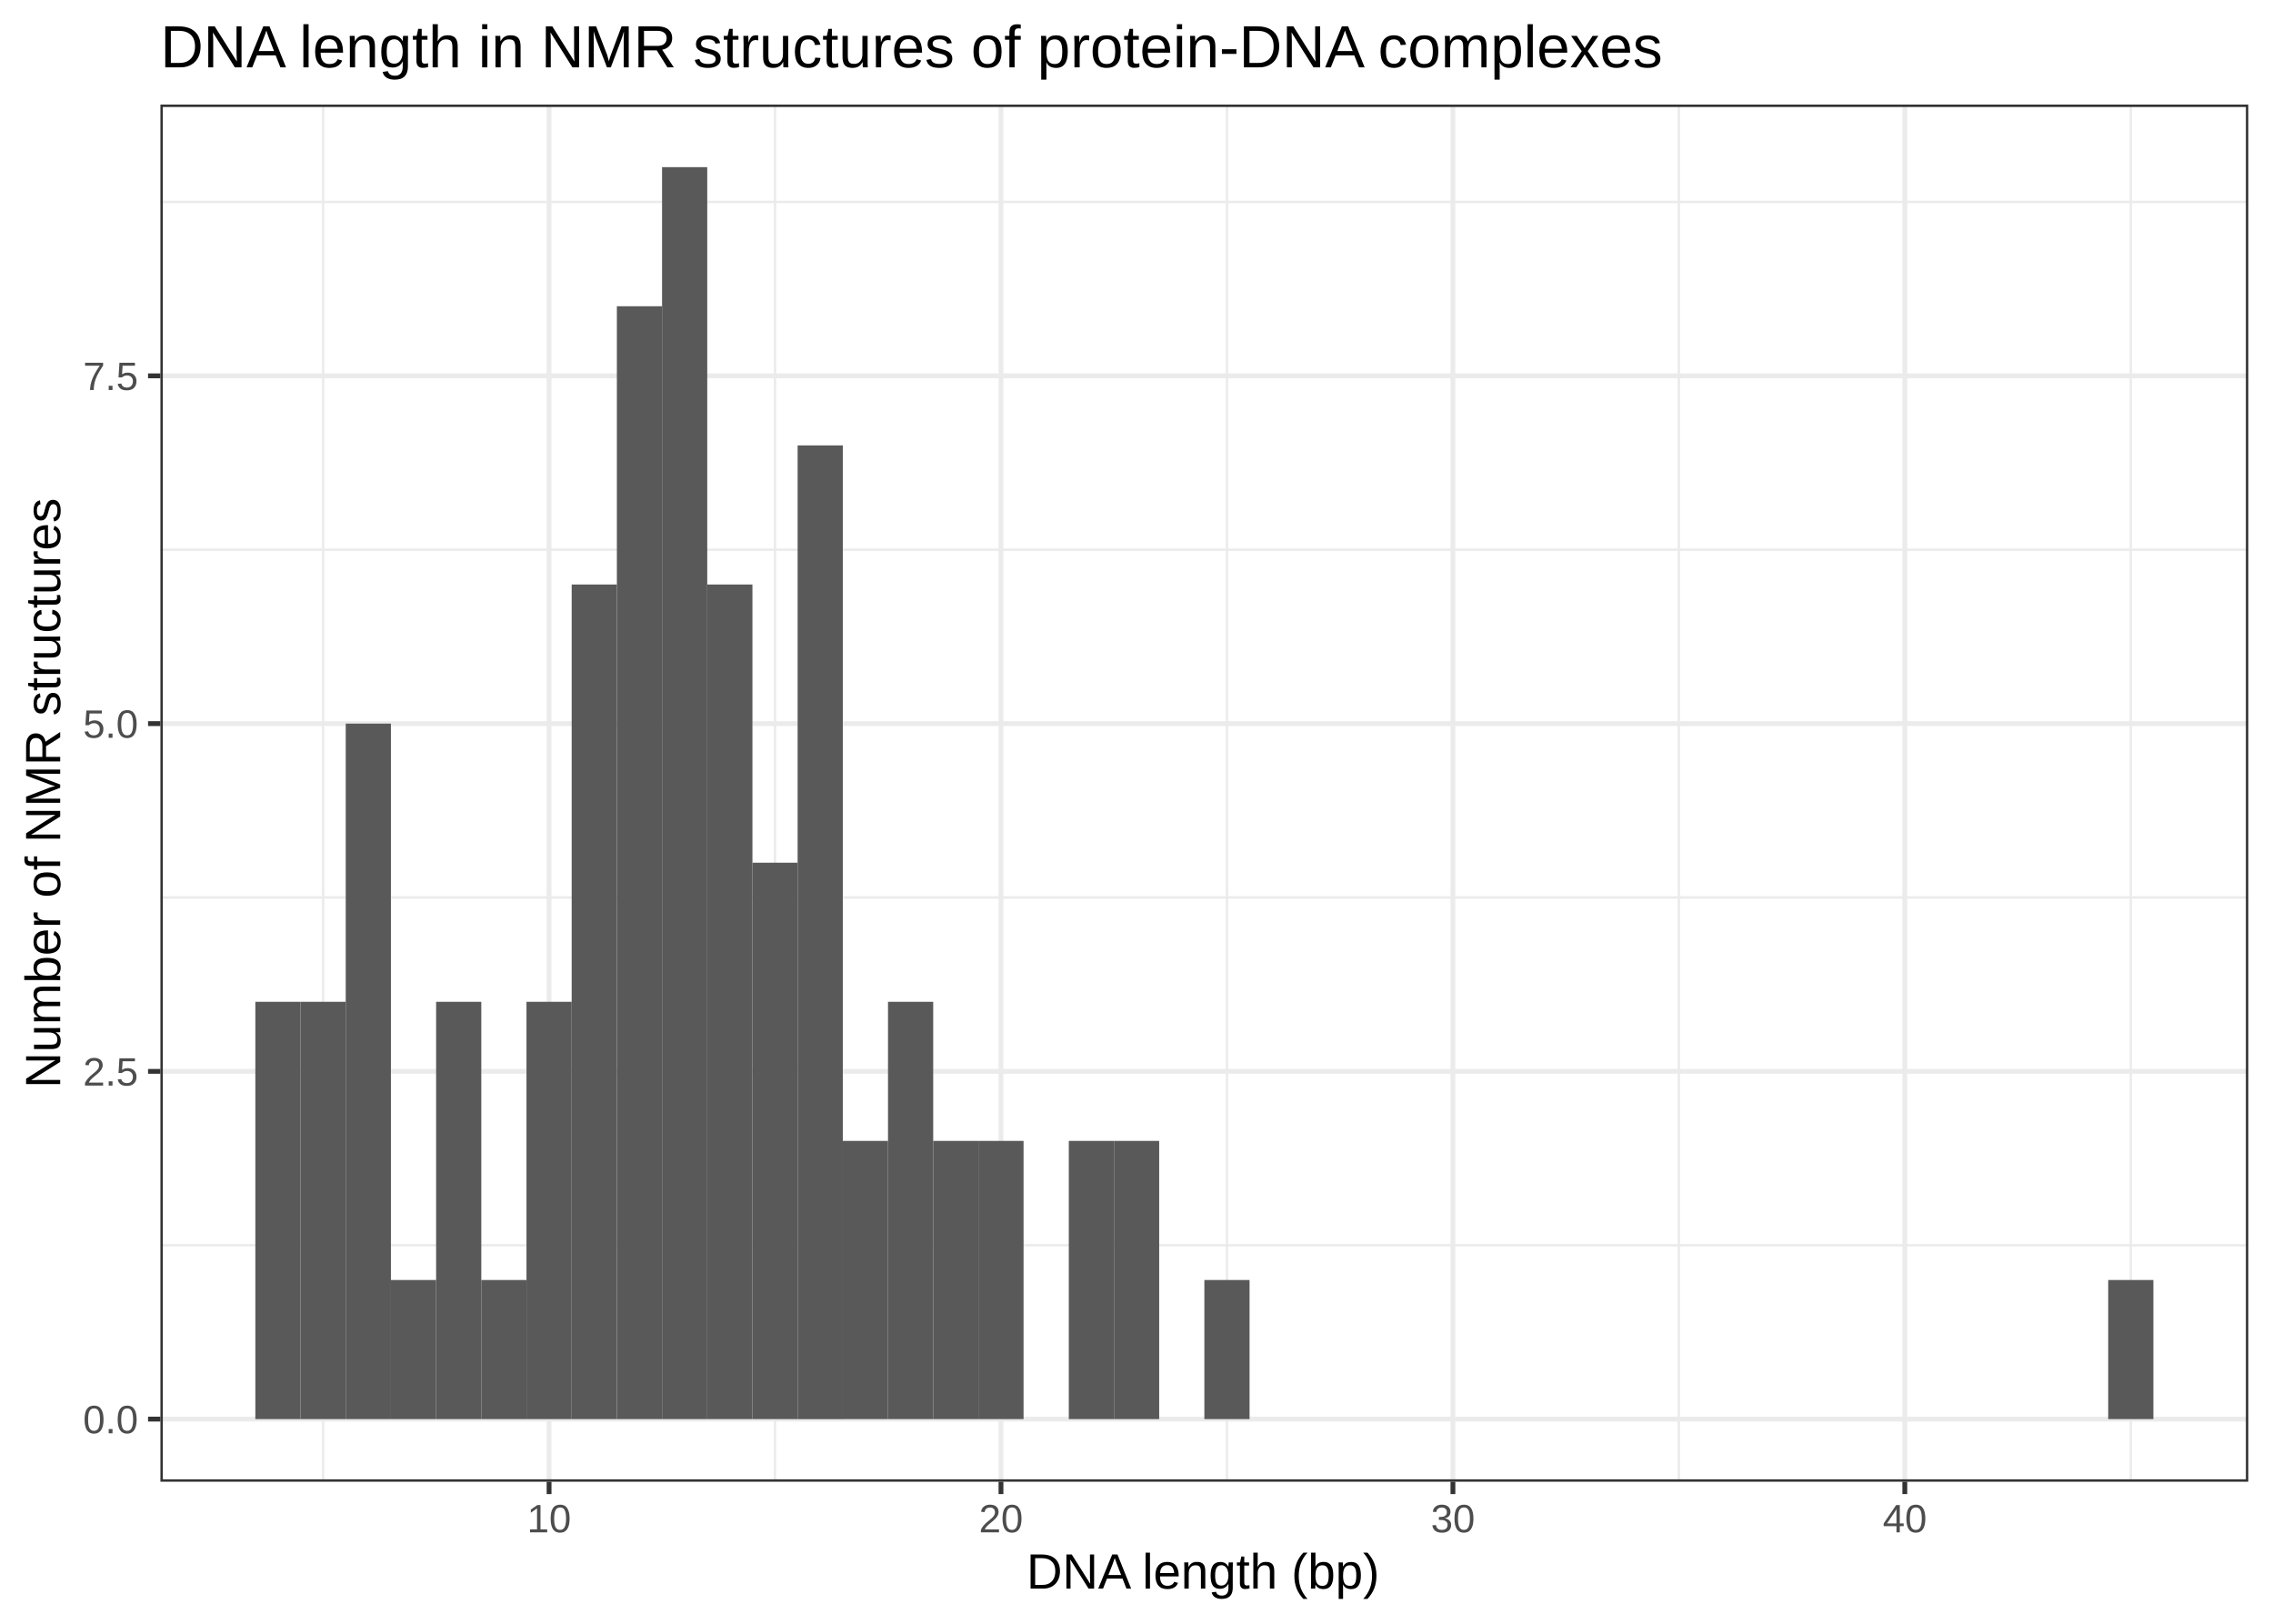
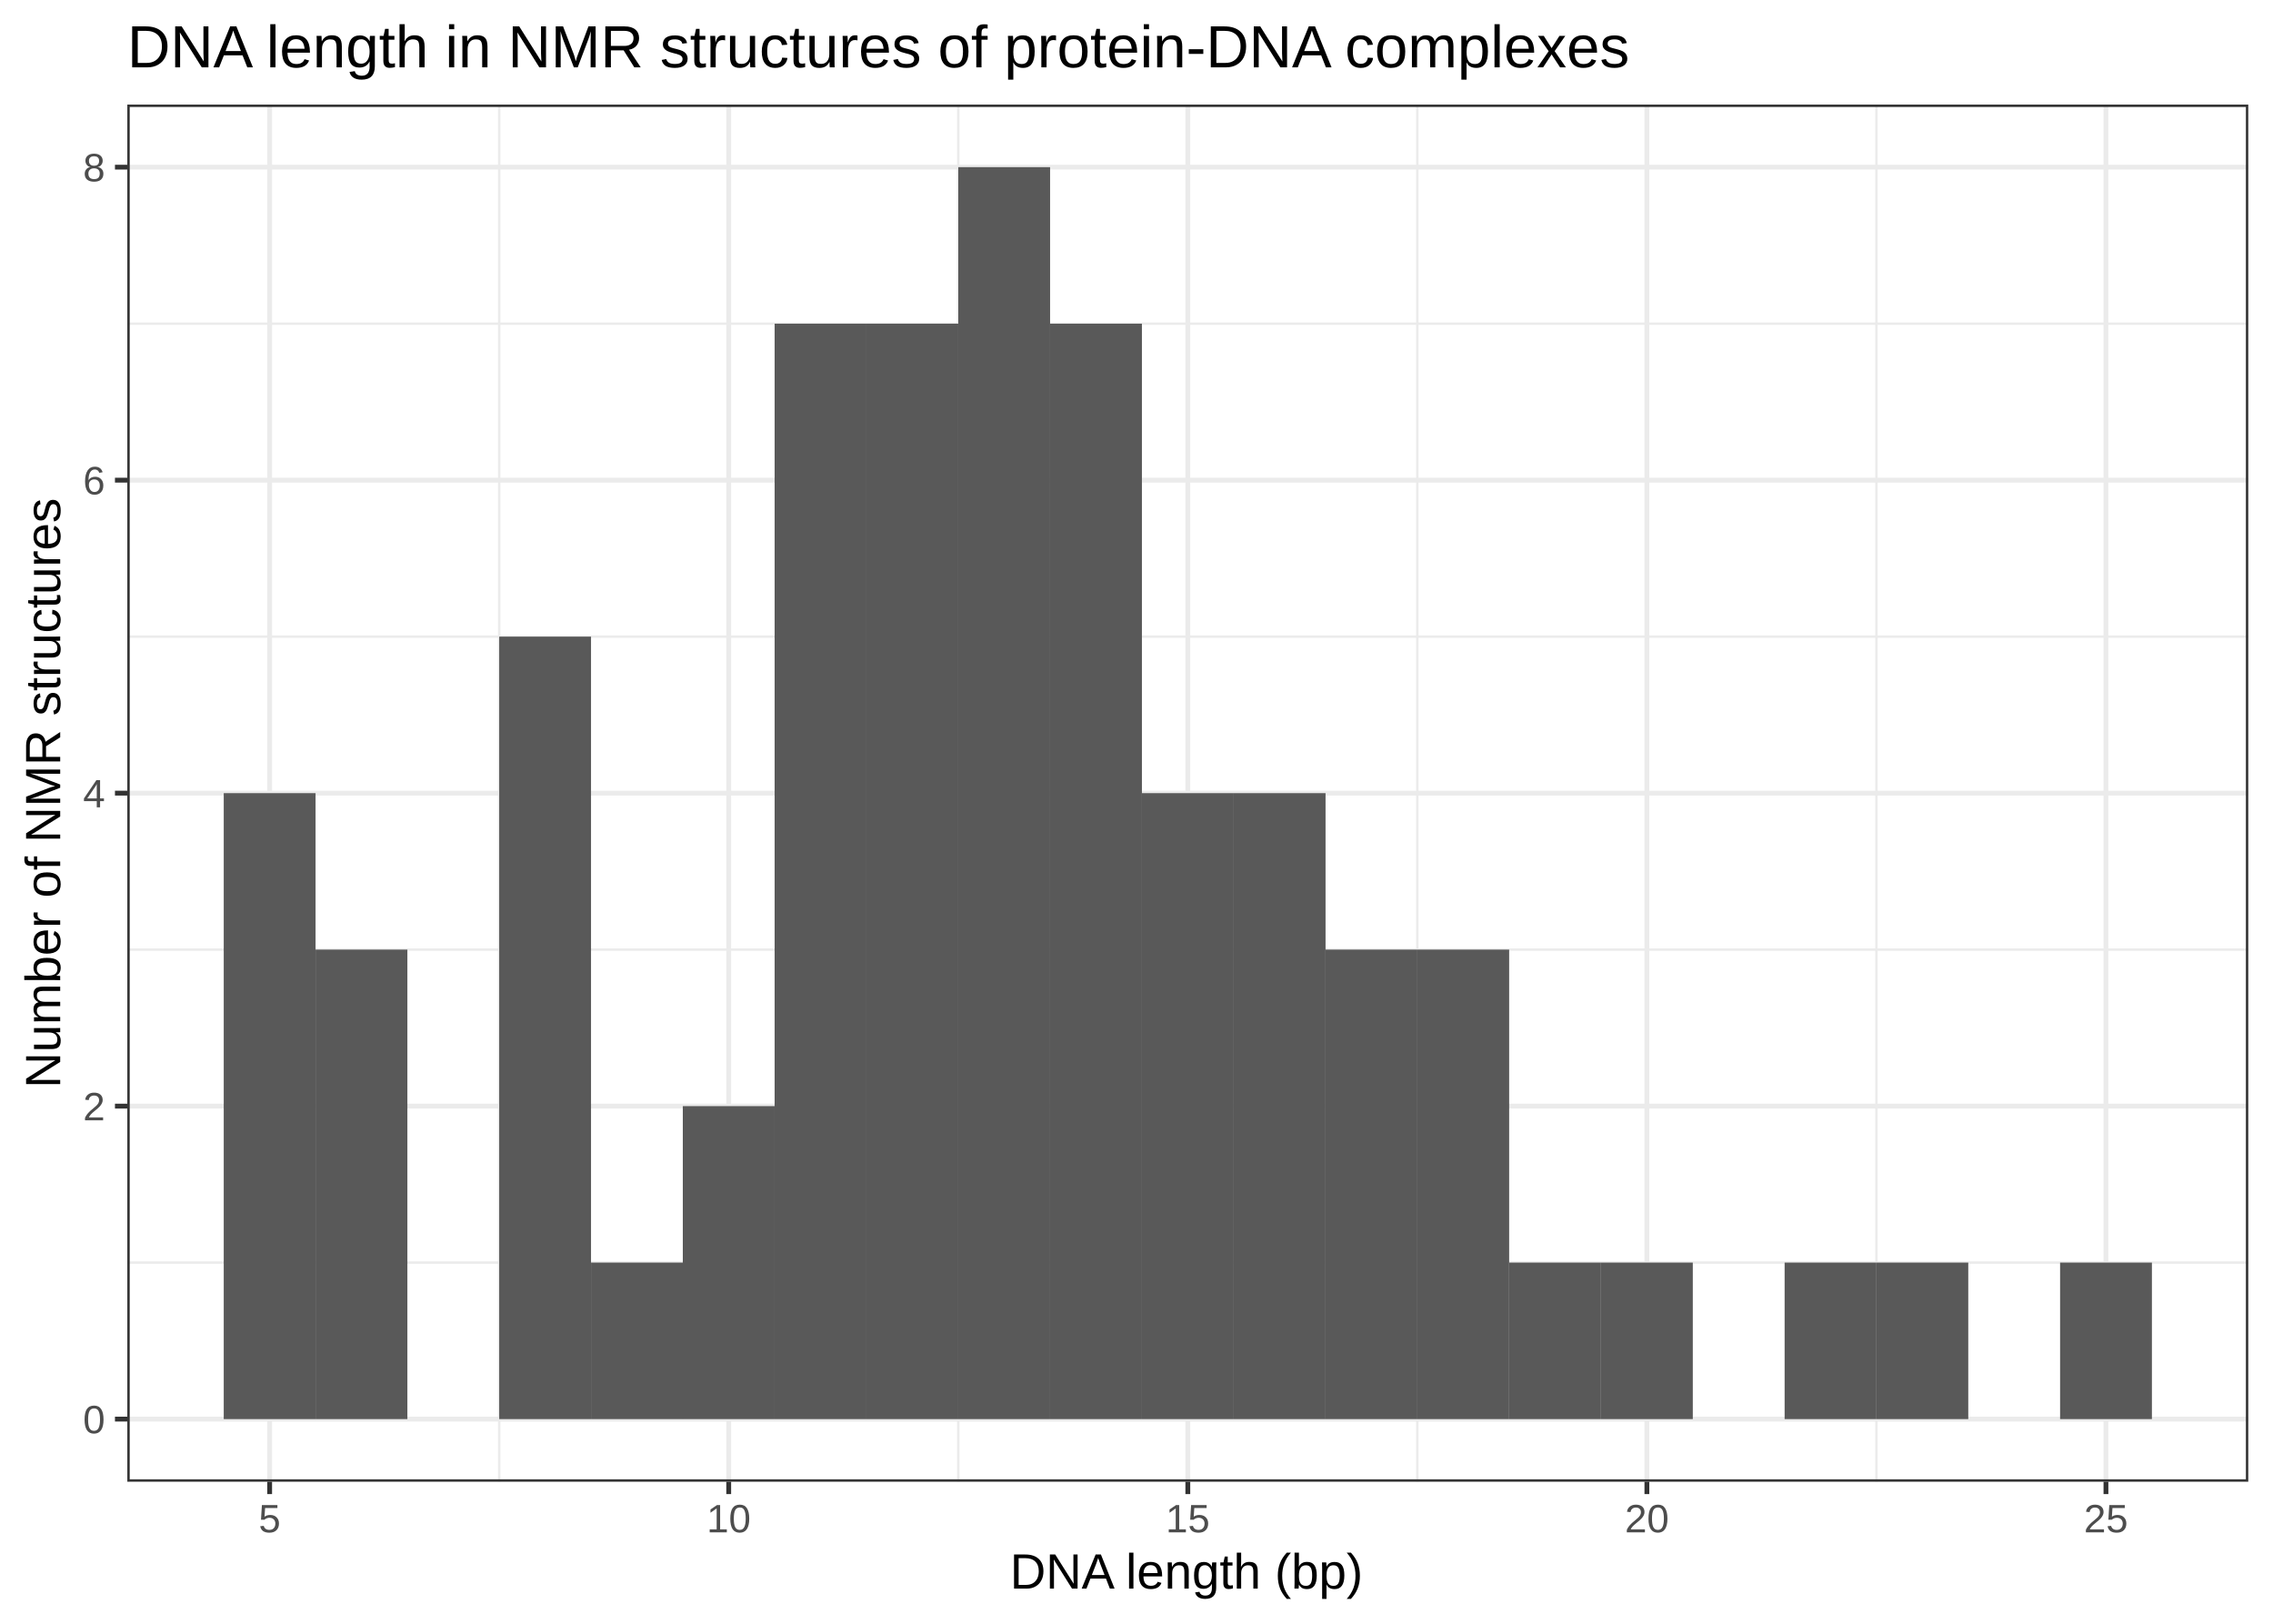
<svg xmlns="http://www.w3.org/2000/svg" viewBox="0 0 504.00 360.00">
  <defs>
    <style type="text/css">
    line, polyline, polygon, path, rect, circle {
      fill: none;
      stroke: #000000;
      stroke-linecap: round;
      stroke-linejoin: round;
      stroke-miterlimit: 10.00;
    }
  </style>
  </defs>
  <rect width="100%" height="100%" style="stroke: none; fill: #FFFFFF;" />
  <rect x="0.00" y="0" width="504.00" height="360.00" style="stroke-width: 1.07; stroke: #FFFFFF; fill: #FFFFFF;" />
  <defs>
-     <clipPath id="cpMzUuNTd8NDk4LjUyfDMyOC41MXwyMy4xOQ==">
-       <rect x="35.57" y="23.19" width="462.95" height="305.32" />
+     <clipPath id="cpMjguMjN8NDk4LjUyfDMyOC41MXwyMy4xOQ==">
+       <rect x="28.23" y="23.19" width="470.29" height="305.32" />
    </clipPath>
  </defs>
-   <rect x="35.57" y="23.19" width="462.95" height="305.32" style="stroke-width: 1.07; stroke: none; fill: #FFFFFF;" clip-path="url(#cpMzUuNTd8NDk4LjUyfDMyOC41MXwyMy4xOQ==)" />
-   <polyline points="35.57,276.08 498.52,276.08 " style="stroke-width: 0.53; stroke: #EBEBEB; stroke-linecap: butt;" clip-path="url(#cpMzUuNTd8NDk4LjUyfDMyOC41MXwyMy4xOQ==)" />
-   <polyline points="35.57,198.98 498.52,198.98 " style="stroke-width: 0.53; stroke: #EBEBEB; stroke-linecap: butt;" clip-path="url(#cpMzUuNTd8NDk4LjUyfDMyOC41MXwyMy4xOQ==)" />
-   <polyline points="35.57,121.88 498.52,121.88 " style="stroke-width: 0.53; stroke: #EBEBEB; stroke-linecap: butt;" clip-path="url(#cpMzUuNTd8NDk4LjUyfDMyOC41MXwyMy4xOQ==)" />
-   <polyline points="35.57,44.77 498.52,44.77 " style="stroke-width: 0.53; stroke: #EBEBEB; stroke-linecap: butt;" clip-path="url(#cpMzUuNTd8NDk4LjUyfDMyOC41MXwyMy4xOQ==)" />
-   <polyline points="71.65,328.51 71.65,23.19 " style="stroke-width: 0.53; stroke: #EBEBEB; stroke-linecap: butt;" clip-path="url(#cpMzUuNTd8NDk4LjUyfDMyOC41MXwyMy4xOQ==)" />
-   <polyline points="171.85,328.51 171.85,23.19 " style="stroke-width: 0.53; stroke: #EBEBEB; stroke-linecap: butt;" clip-path="url(#cpMzUuNTd8NDk4LjUyfDMyOC41MXwyMy4xOQ==)" />
-   <polyline points="272.06,328.51 272.06,23.19 " style="stroke-width: 0.53; stroke: #EBEBEB; stroke-linecap: butt;" clip-path="url(#cpMzUuNTd8NDk4LjUyfDMyOC41MXwyMy4xOQ==)" />
-   <polyline points="372.26,328.51 372.26,23.19 " style="stroke-width: 0.53; stroke: #EBEBEB; stroke-linecap: butt;" clip-path="url(#cpMzUuNTd8NDk4LjUyfDMyOC41MXwyMy4xOQ==)" />
-   <polyline points="472.47,328.51 472.47,23.19 " style="stroke-width: 0.53; stroke: #EBEBEB; stroke-linecap: butt;" clip-path="url(#cpMzUuNTd8NDk4LjUyfDMyOC41MXwyMy4xOQ==)" />
-   <polyline points="35.57,314.63 498.52,314.63 " style="stroke-width: 1.07; stroke: #EBEBEB; stroke-linecap: butt;" clip-path="url(#cpMzUuNTd8NDk4LjUyfDMyOC41MXwyMy4xOQ==)" />
-   <polyline points="35.57,237.53 498.52,237.53 " style="stroke-width: 1.07; stroke: #EBEBEB; stroke-linecap: butt;" clip-path="url(#cpMzUuNTd8NDk4LjUyfDMyOC41MXwyMy4xOQ==)" />
-   <polyline points="35.57,160.43 498.52,160.43 " style="stroke-width: 1.07; stroke: #EBEBEB; stroke-linecap: butt;" clip-path="url(#cpMzUuNTd8NDk4LjUyfDMyOC41MXwyMy4xOQ==)" />
-   <polyline points="35.57,83.33 498.52,83.33 " style="stroke-width: 1.07; stroke: #EBEBEB; stroke-linecap: butt;" clip-path="url(#cpMzUuNTd8NDk4LjUyfDMyOC41MXwyMy4xOQ==)" />
-   <polyline points="121.75,328.51 121.75,23.19 " style="stroke-width: 1.07; stroke: #EBEBEB; stroke-linecap: butt;" clip-path="url(#cpMzUuNTd8NDk4LjUyfDMyOC41MXwyMy4xOQ==)" />
-   <polyline points="221.95,328.51 221.95,23.19 " style="stroke-width: 1.07; stroke: #EBEBEB; stroke-linecap: butt;" clip-path="url(#cpMzUuNTd8NDk4LjUyfDMyOC41MXwyMy4xOQ==)" />
-   <polyline points="322.16,328.51 322.16,23.19 " style="stroke-width: 1.07; stroke: #EBEBEB; stroke-linecap: butt;" clip-path="url(#cpMzUuNTd8NDk4LjUyfDMyOC41MXwyMy4xOQ==)" />
-   <polyline points="422.36,328.51 422.36,23.19 " style="stroke-width: 1.07; stroke: #EBEBEB; stroke-linecap: butt;" clip-path="url(#cpMzUuNTd8NDk4LjUyfDMyOC41MXwyMy4xOQ==)" />
-   <rect x="56.62" y="222.11" width="10.02" height="92.52" style="stroke-width: 1.07; stroke: none; stroke-linecap: square; stroke-linejoin: miter; fill: #595959;" clip-path="url(#cpMzUuNTd8NDk4LjUyfDMyOC41MXwyMy4xOQ==)" />
-   <rect x="66.64" y="222.11" width="10.02" height="92.52" style="stroke-width: 1.07; stroke: none; stroke-linecap: square; stroke-linejoin: miter; fill: #595959;" clip-path="url(#cpMzUuNTd8NDk4LjUyfDMyOC41MXwyMy4xOQ==)" />
-   <rect x="76.66" y="160.43" width="10.02" height="154.20" style="stroke-width: 1.07; stroke: none; stroke-linecap: square; stroke-linejoin: miter; fill: #595959;" clip-path="url(#cpMzUuNTd8NDk4LjUyfDMyOC41MXwyMy4xOQ==)" />
-   <rect x="86.68" y="283.79" width="10.02" height="30.84" style="stroke-width: 1.07; stroke: none; stroke-linecap: square; stroke-linejoin: miter; fill: #595959;" clip-path="url(#cpMzUuNTd8NDk4LjUyfDMyOC41MXwyMy4xOQ==)" />
-   <rect x="96.70" y="222.11" width="10.02" height="92.52" style="stroke-width: 1.07; stroke: none; stroke-linecap: square; stroke-linejoin: miter; fill: #595959;" clip-path="url(#cpMzUuNTd8NDk4LjUyfDMyOC41MXwyMy4xOQ==)" />
-   <rect x="106.72" y="283.79" width="10.02" height="30.84" style="stroke-width: 1.07; stroke: none; stroke-linecap: square; stroke-linejoin: miter; fill: #595959;" clip-path="url(#cpMzUuNTd8NDk4LjUyfDMyOC41MXwyMy4xOQ==)" />
-   <rect x="116.74" y="222.11" width="10.02" height="92.52" style="stroke-width: 1.07; stroke: none; stroke-linecap: square; stroke-linejoin: miter; fill: #595959;" clip-path="url(#cpMzUuNTd8NDk4LjUyfDMyOC41MXwyMy4xOQ==)" />
-   <rect x="126.76" y="129.59" width="10.02" height="185.04" style="stroke-width: 1.07; stroke: none; stroke-linecap: square; stroke-linejoin: miter; fill: #595959;" clip-path="url(#cpMzUuNTd8NDk4LjUyfDMyOC41MXwyMy4xOQ==)" />
-   <rect x="136.78" y="67.90" width="10.02" height="246.73" style="stroke-width: 1.07; stroke: none; stroke-linecap: square; stroke-linejoin: miter; fill: #595959;" clip-path="url(#cpMzUuNTd8NDk4LjUyfDMyOC41MXwyMy4xOQ==)" />
-   <rect x="146.80" y="37.06" width="10.02" height="277.57" style="stroke-width: 1.07; stroke: none; stroke-linecap: square; stroke-linejoin: miter; fill: #595959;" clip-path="url(#cpMzUuNTd8NDk4LjUyfDMyOC41MXwyMy4xOQ==)" />
-   <rect x="156.82" y="129.59" width="10.02" height="185.04" style="stroke-width: 1.07; stroke: none; stroke-linecap: square; stroke-linejoin: miter; fill: #595959;" clip-path="url(#cpMzUuNTd8NDk4LjUyfDMyOC41MXwyMy4xOQ==)" />
-   <rect x="166.84" y="191.27" width="10.02" height="123.36" style="stroke-width: 1.07; stroke: none; stroke-linecap: square; stroke-linejoin: miter; fill: #595959;" clip-path="url(#cpMzUuNTd8NDk4LjUyfDMyOC41MXwyMy4xOQ==)" />
-   <rect x="176.86" y="98.75" width="10.02" height="215.89" style="stroke-width: 1.07; stroke: none; stroke-linecap: square; stroke-linejoin: miter; fill: #595959;" clip-path="url(#cpMzUuNTd8NDk4LjUyfDMyOC41MXwyMy4xOQ==)" />
-   <rect x="186.88" y="252.95" width="10.02" height="61.68" style="stroke-width: 1.07; stroke: none; stroke-linecap: square; stroke-linejoin: miter; fill: #595959;" clip-path="url(#cpMzUuNTd8NDk4LjUyfDMyOC41MXwyMy4xOQ==)" />
-   <rect x="196.90" y="222.11" width="10.02" height="92.52" style="stroke-width: 1.07; stroke: none; stroke-linecap: square; stroke-linejoin: miter; fill: #595959;" clip-path="url(#cpMzUuNTd8NDk4LjUyfDMyOC41MXwyMy4xOQ==)" />
-   <rect x="206.92" y="252.95" width="10.02" height="61.68" style="stroke-width: 1.07; stroke: none; stroke-linecap: square; stroke-linejoin: miter; fill: #595959;" clip-path="url(#cpMzUuNTd8NDk4LjUyfDMyOC41MXwyMy4xOQ==)" />
-   <rect x="216.94" y="252.95" width="10.02" height="61.68" style="stroke-width: 1.07; stroke: none; stroke-linecap: square; stroke-linejoin: miter; fill: #595959;" clip-path="url(#cpMzUuNTd8NDk4LjUyfDMyOC41MXwyMy4xOQ==)" />
-   <rect x="226.96" y="314.63" width="10.02" height="0.00" style="stroke-width: 1.07; stroke: none; stroke-linecap: square; stroke-linejoin: miter; fill: #595959;" clip-path="url(#cpMzUuNTd8NDk4LjUyfDMyOC41MXwyMy4xOQ==)" />
-   <rect x="236.99" y="252.95" width="10.02" height="61.68" style="stroke-width: 1.07; stroke: none; stroke-linecap: square; stroke-linejoin: miter; fill: #595959;" clip-path="url(#cpMzUuNTd8NDk4LjUyfDMyOC41MXwyMy4xOQ==)" />
-   <rect x="247.01" y="252.95" width="10.02" height="61.68" style="stroke-width: 1.07; stroke: none; stroke-linecap: square; stroke-linejoin: miter; fill: #595959;" clip-path="url(#cpMzUuNTd8NDk4LjUyfDMyOC41MXwyMy4xOQ==)" />
-   <rect x="257.03" y="314.63" width="10.02" height="0.00" style="stroke-width: 1.07; stroke: none; stroke-linecap: square; stroke-linejoin: miter; fill: #595959;" clip-path="url(#cpMzUuNTd8NDk4LjUyfDMyOC41MXwyMy4xOQ==)" />
-   <rect x="267.05" y="283.79" width="10.02" height="30.84" style="stroke-width: 1.07; stroke: none; stroke-linecap: square; stroke-linejoin: miter; fill: #595959;" clip-path="url(#cpMzUuNTd8NDk4LjUyfDMyOC41MXwyMy4xOQ==)" />
-   <rect x="277.07" y="314.63" width="10.02" height="0.00" style="stroke-width: 1.07; stroke: none; stroke-linecap: square; stroke-linejoin: miter; fill: #595959;" clip-path="url(#cpMzUuNTd8NDk4LjUyfDMyOC41MXwyMy4xOQ==)" />
-   <rect x="287.09" y="314.63" width="10.02" height="0.00" style="stroke-width: 1.07; stroke: none; stroke-linecap: square; stroke-linejoin: miter; fill: #595959;" clip-path="url(#cpMzUuNTd8NDk4LjUyfDMyOC41MXwyMy4xOQ==)" />
-   <rect x="297.11" y="314.63" width="10.02" height="0.00" style="stroke-width: 1.07; stroke: none; stroke-linecap: square; stroke-linejoin: miter; fill: #595959;" clip-path="url(#cpMzUuNTd8NDk4LjUyfDMyOC41MXwyMy4xOQ==)" />
-   <rect x="307.13" y="314.63" width="10.02" height="0.00" style="stroke-width: 1.07; stroke: none; stroke-linecap: square; stroke-linejoin: miter; fill: #595959;" clip-path="url(#cpMzUuNTd8NDk4LjUyfDMyOC41MXwyMy4xOQ==)" />
-   <rect x="317.15" y="314.63" width="10.02" height="0.00" style="stroke-width: 1.07; stroke: none; stroke-linecap: square; stroke-linejoin: miter; fill: #595959;" clip-path="url(#cpMzUuNTd8NDk4LjUyfDMyOC41MXwyMy4xOQ==)" />
-   <rect x="327.17" y="314.63" width="10.02" height="0.00" style="stroke-width: 1.07; stroke: none; stroke-linecap: square; stroke-linejoin: miter; fill: #595959;" clip-path="url(#cpMzUuNTd8NDk4LjUyfDMyOC41MXwyMy4xOQ==)" />
-   <rect x="337.19" y="314.63" width="10.02" height="0.00" style="stroke-width: 1.07; stroke: none; stroke-linecap: square; stroke-linejoin: miter; fill: #595959;" clip-path="url(#cpMzUuNTd8NDk4LjUyfDMyOC41MXwyMy4xOQ==)" />
-   <rect x="347.21" y="314.63" width="10.02" height="0.00" style="stroke-width: 1.07; stroke: none; stroke-linecap: square; stroke-linejoin: miter; fill: #595959;" clip-path="url(#cpMzUuNTd8NDk4LjUyfDMyOC41MXwyMy4xOQ==)" />
-   <rect x="357.23" y="314.63" width="10.02" height="0.00" style="stroke-width: 1.07; stroke: none; stroke-linecap: square; stroke-linejoin: miter; fill: #595959;" clip-path="url(#cpMzUuNTd8NDk4LjUyfDMyOC41MXwyMy4xOQ==)" />
-   <rect x="367.25" y="314.63" width="10.02" height="0.00" style="stroke-width: 1.07; stroke: none; stroke-linecap: square; stroke-linejoin: miter; fill: #595959;" clip-path="url(#cpMzUuNTd8NDk4LjUyfDMyOC41MXwyMy4xOQ==)" />
-   <rect x="377.27" y="314.63" width="10.02" height="0.00" style="stroke-width: 1.07; stroke: none; stroke-linecap: square; stroke-linejoin: miter; fill: #595959;" clip-path="url(#cpMzUuNTd8NDk4LjUyfDMyOC41MXwyMy4xOQ==)" />
-   <rect x="387.29" y="314.63" width="10.02" height="0.00" style="stroke-width: 1.07; stroke: none; stroke-linecap: square; stroke-linejoin: miter; fill: #595959;" clip-path="url(#cpMzUuNTd8NDk4LjUyfDMyOC41MXwyMy4xOQ==)" />
-   <rect x="397.31" y="314.63" width="10.02" height="0.00" style="stroke-width: 1.07; stroke: none; stroke-linecap: square; stroke-linejoin: miter; fill: #595959;" clip-path="url(#cpMzUuNTd8NDk4LjUyfDMyOC41MXwyMy4xOQ==)" />
-   <rect x="407.33" y="314.63" width="10.02" height="0.00" style="stroke-width: 1.07; stroke: none; stroke-linecap: square; stroke-linejoin: miter; fill: #595959;" clip-path="url(#cpMzUuNTd8NDk4LjUyfDMyOC41MXwyMy4xOQ==)" />
-   <rect x="417.35" y="314.63" width="10.02" height="0.00" style="stroke-width: 1.07; stroke: none; stroke-linecap: square; stroke-linejoin: miter; fill: #595959;" clip-path="url(#cpMzUuNTd8NDk4LjUyfDMyOC41MXwyMy4xOQ==)" />
-   <rect x="427.37" y="314.63" width="10.02" height="0.00" style="stroke-width: 1.07; stroke: none; stroke-linecap: square; stroke-linejoin: miter; fill: #595959;" clip-path="url(#cpMzUuNTd8NDk4LjUyfDMyOC41MXwyMy4xOQ==)" />
-   <rect x="437.40" y="314.63" width="10.02" height="0.00" style="stroke-width: 1.07; stroke: none; stroke-linecap: square; stroke-linejoin: miter; fill: #595959;" clip-path="url(#cpMzUuNTd8NDk4LjUyfDMyOC41MXwyMy4xOQ==)" />
-   <rect x="447.42" y="314.63" width="10.02" height="0.00" style="stroke-width: 1.07; stroke: none; stroke-linecap: square; stroke-linejoin: miter; fill: #595959;" clip-path="url(#cpMzUuNTd8NDk4LjUyfDMyOC41MXwyMy4xOQ==)" />
-   <rect x="457.44" y="314.63" width="10.02" height="0.00" style="stroke-width: 1.07; stroke: none; stroke-linecap: square; stroke-linejoin: miter; fill: #595959;" clip-path="url(#cpMzUuNTd8NDk4LjUyfDMyOC41MXwyMy4xOQ==)" />
-   <rect x="467.46" y="283.79" width="10.02" height="30.84" style="stroke-width: 1.07; stroke: none; stroke-linecap: square; stroke-linejoin: miter; fill: #595959;" clip-path="url(#cpMzUuNTd8NDk4LjUyfDMyOC41MXwyMy4xOQ==)" />
-   <rect x="35.57" y="23.19" width="462.95" height="305.32" style="stroke-width: 1.07; stroke: #333333;" clip-path="url(#cpMzUuNTd8NDk4LjUyfDMyOC41MXwyMy4xOQ==)" />
+   <rect x="28.23" y="23.19" width="470.29" height="305.32" style="stroke-width: 1.07; stroke: none; fill: #FFFFFF;" clip-path="url(#cpMjguMjN8NDk4LjUyfDMyOC41MXwyMy4xOQ==)" />
+   <polyline points="28.23,279.93 498.52,279.93 " style="stroke-width: 0.53; stroke: #EBEBEB; stroke-linecap: butt;" clip-path="url(#cpMjguMjN8NDk4LjUyfDMyOC41MXwyMy4xOQ==)" />
+   <polyline points="28.23,210.54 498.52,210.54 " style="stroke-width: 0.53; stroke: #EBEBEB; stroke-linecap: butt;" clip-path="url(#cpMjguMjN8NDk4LjUyfDMyOC41MXwyMy4xOQ==)" />
+   <polyline points="28.23,141.15 498.52,141.15 " style="stroke-width: 0.53; stroke: #EBEBEB; stroke-linecap: butt;" clip-path="url(#cpMjguMjN8NDk4LjUyfDMyOC41MXwyMy4xOQ==)" />
+   <polyline points="28.23,71.76 498.52,71.76 " style="stroke-width: 0.53; stroke: #EBEBEB; stroke-linecap: butt;" clip-path="url(#cpMjguMjN8NDk4LjUyfDMyOC41MXwyMy4xOQ==)" />
+   <polyline points="110.69,328.51 110.69,23.19 " style="stroke-width: 0.53; stroke: #EBEBEB; stroke-linecap: butt;" clip-path="url(#cpMjguMjN8NDk4LjUyfDMyOC41MXwyMy4xOQ==)" />
+   <polyline points="212.48,328.51 212.48,23.19 " style="stroke-width: 0.53; stroke: #EBEBEB; stroke-linecap: butt;" clip-path="url(#cpMjguMjN8NDk4LjUyfDMyOC41MXwyMy4xOQ==)" />
+   <polyline points="314.27,328.51 314.27,23.19 " style="stroke-width: 0.53; stroke: #EBEBEB; stroke-linecap: butt;" clip-path="url(#cpMjguMjN8NDk4LjUyfDMyOC41MXwyMy4xOQ==)" />
+   <polyline points="416.07,328.51 416.07,23.19 " style="stroke-width: 0.53; stroke: #EBEBEB; stroke-linecap: butt;" clip-path="url(#cpMjguMjN8NDk4LjUyfDMyOC41MXwyMy4xOQ==)" />
+   <polyline points="28.23,314.63 498.52,314.63 " style="stroke-width: 1.07; stroke: #EBEBEB; stroke-linecap: butt;" clip-path="url(#cpMjguMjN8NDk4LjUyfDMyOC41MXwyMy4xOQ==)" />
+   <polyline points="28.23,245.24 498.52,245.24 " style="stroke-width: 1.07; stroke: #EBEBEB; stroke-linecap: butt;" clip-path="url(#cpMjguMjN8NDk4LjUyfDMyOC41MXwyMy4xOQ==)" />
+   <polyline points="28.23,175.85 498.52,175.85 " style="stroke-width: 1.07; stroke: #EBEBEB; stroke-linecap: butt;" clip-path="url(#cpMjguMjN8NDk4LjUyfDMyOC41MXwyMy4xOQ==)" />
+   <polyline points="28.23,106.46 498.52,106.46 " style="stroke-width: 1.07; stroke: #EBEBEB; stroke-linecap: butt;" clip-path="url(#cpMjguMjN8NDk4LjUyfDMyOC41MXwyMy4xOQ==)" />
+   <polyline points="28.23,37.06 498.52,37.06 " style="stroke-width: 1.07; stroke: #EBEBEB; stroke-linecap: butt;" clip-path="url(#cpMjguMjN8NDk4LjUyfDMyOC41MXwyMy4xOQ==)" />
+   <polyline points="59.79,328.51 59.79,23.19 " style="stroke-width: 1.07; stroke: #EBEBEB; stroke-linecap: butt;" clip-path="url(#cpMjguMjN8NDk4LjUyfDMyOC41MXwyMy4xOQ==)" />
+   <polyline points="161.58,328.51 161.58,23.19 " style="stroke-width: 1.07; stroke: #EBEBEB; stroke-linecap: butt;" clip-path="url(#cpMjguMjN8NDk4LjUyfDMyOC41MXwyMy4xOQ==)" />
+   <polyline points="263.38,328.51 263.38,23.19 " style="stroke-width: 1.07; stroke: #EBEBEB; stroke-linecap: butt;" clip-path="url(#cpMjguMjN8NDk4LjUyfDMyOC41MXwyMy4xOQ==)" />
+   <polyline points="365.17,328.51 365.17,23.19 " style="stroke-width: 1.07; stroke: #EBEBEB; stroke-linecap: butt;" clip-path="url(#cpMjguMjN8NDk4LjUyfDMyOC41MXwyMy4xOQ==)" />
+   <polyline points="466.96,328.51 466.96,23.19 " style="stroke-width: 1.07; stroke: #EBEBEB; stroke-linecap: butt;" clip-path="url(#cpMjguMjN8NDk4LjUyfDMyOC41MXwyMy4xOQ==)" />
+   <rect x="49.61" y="175.85" width="20.36" height="138.78" style="stroke-width: 1.07; stroke: none; stroke-linecap: square; stroke-linejoin: miter; fill: #595959;" clip-path="url(#cpMjguMjN8NDk4LjUyfDMyOC41MXwyMy4xOQ==)" />
+   <rect x="69.97" y="210.54" width="20.36" height="104.09" style="stroke-width: 1.07; stroke: none; stroke-linecap: square; stroke-linejoin: miter; fill: #595959;" clip-path="url(#cpMjguMjN8NDk4LjUyfDMyOC41MXwyMy4xOQ==)" />
+   <rect x="90.33" y="314.63" width="20.36" height="0.00" style="stroke-width: 1.07; stroke: none; stroke-linecap: square; stroke-linejoin: miter; fill: #595959;" clip-path="url(#cpMjguMjN8NDk4LjUyfDMyOC41MXwyMy4xOQ==)" />
+   <rect x="110.69" y="141.15" width="20.36" height="173.48" style="stroke-width: 1.07; stroke: none; stroke-linecap: square; stroke-linejoin: miter; fill: #595959;" clip-path="url(#cpMjguMjN8NDk4LjUyfDMyOC41MXwyMy4xOQ==)" />
+   <rect x="131.05" y="279.93" width="20.36" height="34.70" style="stroke-width: 1.07; stroke: none; stroke-linecap: square; stroke-linejoin: miter; fill: #595959;" clip-path="url(#cpMjguMjN8NDk4LjUyfDMyOC41MXwyMy4xOQ==)" />
+   <rect x="151.40" y="245.24" width="20.36" height="69.39" style="stroke-width: 1.07; stroke: none; stroke-linecap: square; stroke-linejoin: miter; fill: #595959;" clip-path="url(#cpMjguMjN8NDk4LjUyfDMyOC41MXwyMy4xOQ==)" />
+   <rect x="171.76" y="71.76" width="20.36" height="242.87" style="stroke-width: 1.07; stroke: none; stroke-linecap: square; stroke-linejoin: miter; fill: #595959;" clip-path="url(#cpMjguMjN8NDk4LjUyfDMyOC41MXwyMy4xOQ==)" />
+   <rect x="192.12" y="71.76" width="20.36" height="242.87" style="stroke-width: 1.07; stroke: none; stroke-linecap: square; stroke-linejoin: miter; fill: #595959;" clip-path="url(#cpMjguMjN8NDk4LjUyfDMyOC41MXwyMy4xOQ==)" />
+   <rect x="212.48" y="37.06" width="20.36" height="277.57" style="stroke-width: 1.07; stroke: none; stroke-linecap: square; stroke-linejoin: miter; fill: #595959;" clip-path="url(#cpMjguMjN8NDk4LjUyfDMyOC41MXwyMy4xOQ==)" />
+   <rect x="232.84" y="71.76" width="20.36" height="242.87" style="stroke-width: 1.07; stroke: none; stroke-linecap: square; stroke-linejoin: miter; fill: #595959;" clip-path="url(#cpMjguMjN8NDk4LjUyfDMyOC41MXwyMy4xOQ==)" />
+   <rect x="253.20" y="175.85" width="20.36" height="138.78" style="stroke-width: 1.07; stroke: none; stroke-linecap: square; stroke-linejoin: miter; fill: #595959;" clip-path="url(#cpMjguMjN8NDk4LjUyfDMyOC41MXwyMy4xOQ==)" />
+   <rect x="273.56" y="175.85" width="20.36" height="138.78" style="stroke-width: 1.07; stroke: none; stroke-linecap: square; stroke-linejoin: miter; fill: #595959;" clip-path="url(#cpMjguMjN8NDk4LjUyfDMyOC41MXwyMy4xOQ==)" />
+   <rect x="293.92" y="210.54" width="20.36" height="104.09" style="stroke-width: 1.07; stroke: none; stroke-linecap: square; stroke-linejoin: miter; fill: #595959;" clip-path="url(#cpMjguMjN8NDk4LjUyfDMyOC41MXwyMy4xOQ==)" />
+   <rect x="314.27" y="210.54" width="20.36" height="104.09" style="stroke-width: 1.07; stroke: none; stroke-linecap: square; stroke-linejoin: miter; fill: #595959;" clip-path="url(#cpMjguMjN8NDk4LjUyfDMyOC41MXwyMy4xOQ==)" />
+   <rect x="334.63" y="279.93" width="20.36" height="34.70" style="stroke-width: 1.07; stroke: none; stroke-linecap: square; stroke-linejoin: miter; fill: #595959;" clip-path="url(#cpMjguMjN8NDk4LjUyfDMyOC41MXwyMy4xOQ==)" />
+   <rect x="354.99" y="279.93" width="20.36" height="34.70" style="stroke-width: 1.07; stroke: none; stroke-linecap: square; stroke-linejoin: miter; fill: #595959;" clip-path="url(#cpMjguMjN8NDk4LjUyfDMyOC41MXwyMy4xOQ==)" />
+   <rect x="375.35" y="314.63" width="20.36" height="0.00" style="stroke-width: 1.07; stroke: none; stroke-linecap: square; stroke-linejoin: miter; fill: #595959;" clip-path="url(#cpMjguMjN8NDk4LjUyfDMyOC41MXwyMy4xOQ==)" />
+   <rect x="395.71" y="279.93" width="20.36" height="34.70" style="stroke-width: 1.07; stroke: none; stroke-linecap: square; stroke-linejoin: miter; fill: #595959;" clip-path="url(#cpMjguMjN8NDk4LjUyfDMyOC41MXwyMy4xOQ==)" />
+   <rect x="416.07" y="279.93" width="20.36" height="34.70" style="stroke-width: 1.07; stroke: none; stroke-linecap: square; stroke-linejoin: miter; fill: #595959;" clip-path="url(#cpMjguMjN8NDk4LjUyfDMyOC41MXwyMy4xOQ==)" />
+   <rect x="436.43" y="314.63" width="20.36" height="0.00" style="stroke-width: 1.07; stroke: none; stroke-linecap: square; stroke-linejoin: miter; fill: #595959;" clip-path="url(#cpMjguMjN8NDk4LjUyfDMyOC41MXwyMy4xOQ==)" />
+   <rect x="456.79" y="279.93" width="20.36" height="34.70" style="stroke-width: 1.07; stroke: none; stroke-linecap: square; stroke-linejoin: miter; fill: #595959;" clip-path="url(#cpMjguMjN8NDk4LjUyfDMyOC41MXwyMy4xOQ==)" />
+   <rect x="28.23" y="23.19" width="470.29" height="305.32" style="stroke-width: 1.07; stroke: #333333;" clip-path="url(#cpMjguMjN8NDk4LjUyfDMyOC41MXwyMy4xOQ==)" />
  <defs>
    <clipPath id="cpMC4wMHw1MDQuMDB8MzYwLjAwfDAuMDA=">
      <rect x="0.00" y="0.00" width="504.00" height="360.00" />
    </clipPath>
  </defs>
  <g clip-path="url(#cpMC4wMHw1MDQuMDB8MzYwLjAwfDAuMDA=)">
-     <text x="18.41" y="317.78" style="font-size: 8.80px; fill: #4D4D4D; font-family: Arial;" textLength="12.23px" lengthAdjust="spacingAndGlyphs">0.0</text>
+     <text x="18.41" y="317.78" style="font-size: 8.80px; fill: #4D4D4D; font-family: Arial;" textLength="4.89px" lengthAdjust="spacingAndGlyphs">0</text>
  </g>
  <g clip-path="url(#cpMC4wMHw1MDQuMDB8MzYwLjAwfDAuMDA=)">
-     <text x="18.41" y="240.68" style="font-size: 8.80px; fill: #4D4D4D; font-family: Arial;" textLength="12.23px" lengthAdjust="spacingAndGlyphs">2.5</text>
+     <text x="18.41" y="248.39" style="font-size: 8.80px; fill: #4D4D4D; font-family: Arial;" textLength="4.89px" lengthAdjust="spacingAndGlyphs">2</text>
  </g>
  <g clip-path="url(#cpMC4wMHw1MDQuMDB8MzYwLjAwfDAuMDA=)">
-     <text x="18.41" y="163.58" style="font-size: 8.80px; fill: #4D4D4D; font-family: Arial;" textLength="12.23px" lengthAdjust="spacingAndGlyphs">5.0</text>
+     <text x="18.41" y="179.00" style="font-size: 8.80px; fill: #4D4D4D; font-family: Arial;" textLength="4.89px" lengthAdjust="spacingAndGlyphs">4</text>
  </g>
  <g clip-path="url(#cpMC4wMHw1MDQuMDB8MzYwLjAwfDAuMDA=)">
-     <text x="18.41" y="86.47" style="font-size: 8.80px; fill: #4D4D4D; font-family: Arial;" textLength="12.23px" lengthAdjust="spacingAndGlyphs">7.5</text>
-   </g>
-   <polyline points="32.83,314.63 35.57,314.63 " style="stroke-width: 1.07; stroke: #333333; stroke-linecap: butt;" clip-path="url(#cpMC4wMHw1MDQuMDB8MzYwLjAwfDAuMDA=)" />
-   <polyline points="32.83,237.53 35.57,237.53 " style="stroke-width: 1.07; stroke: #333333; stroke-linecap: butt;" clip-path="url(#cpMC4wMHw1MDQuMDB8MzYwLjAwfDAuMDA=)" />
-   <polyline points="32.83,160.43 35.57,160.43 " style="stroke-width: 1.07; stroke: #333333; stroke-linecap: butt;" clip-path="url(#cpMC4wMHw1MDQuMDB8MzYwLjAwfDAuMDA=)" />
-   <polyline points="32.83,83.33 35.57,83.33 " style="stroke-width: 1.07; stroke: #333333; stroke-linecap: butt;" clip-path="url(#cpMC4wMHw1MDQuMDB8MzYwLjAwfDAuMDA=)" />
-   <polyline points="121.75,331.25 121.75,328.51 " style="stroke-width: 1.07; stroke: #333333; stroke-linecap: butt;" clip-path="url(#cpMC4wMHw1MDQuMDB8MzYwLjAwfDAuMDA=)" />
-   <polyline points="221.95,331.25 221.95,328.51 " style="stroke-width: 1.07; stroke: #333333; stroke-linecap: butt;" clip-path="url(#cpMC4wMHw1MDQuMDB8MzYwLjAwfDAuMDA=)" />
-   <polyline points="322.16,331.25 322.16,328.51 " style="stroke-width: 1.07; stroke: #333333; stroke-linecap: butt;" clip-path="url(#cpMC4wMHw1MDQuMDB8MzYwLjAwfDAuMDA=)" />
-   <polyline points="422.36,331.25 422.36,328.51 " style="stroke-width: 1.07; stroke: #333333; stroke-linecap: butt;" clip-path="url(#cpMC4wMHw1MDQuMDB8MzYwLjAwfDAuMDA=)" />
-   <g clip-path="url(#cpMC4wMHw1MDQuMDB8MzYwLjAwfDAuMDA=)">
-     <text x="116.86" y="339.74" style="font-size: 8.80px; fill: #4D4D4D; font-family: Arial;" textLength="9.79px" lengthAdjust="spacingAndGlyphs">10</text>
+     <text x="18.41" y="109.61" style="font-size: 8.80px; fill: #4D4D4D; font-family: Arial;" textLength="4.89px" lengthAdjust="spacingAndGlyphs">6</text>
  </g>
  <g clip-path="url(#cpMC4wMHw1MDQuMDB8MzYwLjAwfDAuMDA=)">
-     <text x="217.06" y="339.74" style="font-size: 8.80px; fill: #4D4D4D; font-family: Arial;" textLength="9.79px" lengthAdjust="spacingAndGlyphs">20</text>
+     <text x="18.41" y="40.21" style="font-size: 8.80px; fill: #4D4D4D; font-family: Arial;" textLength="4.89px" lengthAdjust="spacingAndGlyphs">8</text>
+   </g>
+   <polyline points="25.49,314.63 28.23,314.63 " style="stroke-width: 1.07; stroke: #333333; stroke-linecap: butt;" clip-path="url(#cpMC4wMHw1MDQuMDB8MzYwLjAwfDAuMDA=)" />
+   <polyline points="25.49,245.24 28.23,245.24 " style="stroke-width: 1.07; stroke: #333333; stroke-linecap: butt;" clip-path="url(#cpMC4wMHw1MDQuMDB8MzYwLjAwfDAuMDA=)" />
+   <polyline points="25.49,175.85 28.23,175.85 " style="stroke-width: 1.07; stroke: #333333; stroke-linecap: butt;" clip-path="url(#cpMC4wMHw1MDQuMDB8MzYwLjAwfDAuMDA=)" />
+   <polyline points="25.49,106.46 28.23,106.46 " style="stroke-width: 1.07; stroke: #333333; stroke-linecap: butt;" clip-path="url(#cpMC4wMHw1MDQuMDB8MzYwLjAwfDAuMDA=)" />
+   <polyline points="25.49,37.06 28.23,37.06 " style="stroke-width: 1.07; stroke: #333333; stroke-linecap: butt;" clip-path="url(#cpMC4wMHw1MDQuMDB8MzYwLjAwfDAuMDA=)" />
+   <polyline points="59.79,331.25 59.79,328.51 " style="stroke-width: 1.07; stroke: #333333; stroke-linecap: butt;" clip-path="url(#cpMC4wMHw1MDQuMDB8MzYwLjAwfDAuMDA=)" />
+   <polyline points="161.58,331.25 161.58,328.51 " style="stroke-width: 1.07; stroke: #333333; stroke-linecap: butt;" clip-path="url(#cpMC4wMHw1MDQuMDB8MzYwLjAwfDAuMDA=)" />
+   <polyline points="263.38,331.25 263.38,328.51 " style="stroke-width: 1.07; stroke: #333333; stroke-linecap: butt;" clip-path="url(#cpMC4wMHw1MDQuMDB8MzYwLjAwfDAuMDA=)" />
+   <polyline points="365.17,331.25 365.17,328.51 " style="stroke-width: 1.07; stroke: #333333; stroke-linecap: butt;" clip-path="url(#cpMC4wMHw1MDQuMDB8MzYwLjAwfDAuMDA=)" />
+   <polyline points="466.96,331.25 466.96,328.51 " style="stroke-width: 1.07; stroke: #333333; stroke-linecap: butt;" clip-path="url(#cpMC4wMHw1MDQuMDB8MzYwLjAwfDAuMDA=)" />
+   <g clip-path="url(#cpMC4wMHw1MDQuMDB8MzYwLjAwfDAuMDA=)">
+     <text x="57.34" y="339.74" style="font-size: 8.80px; fill: #4D4D4D; font-family: Arial;" textLength="4.89px" lengthAdjust="spacingAndGlyphs">5</text>
  </g>
  <g clip-path="url(#cpMC4wMHw1MDQuMDB8MzYwLjAwfDAuMDA=)">
-     <text x="317.27" y="339.74" style="font-size: 8.80px; fill: #4D4D4D; font-family: Arial;" textLength="9.79px" lengthAdjust="spacingAndGlyphs">30</text>
+     <text x="156.69" y="339.74" style="font-size: 8.80px; fill: #4D4D4D; font-family: Arial;" textLength="9.79px" lengthAdjust="spacingAndGlyphs">10</text>
  </g>
  <g clip-path="url(#cpMC4wMHw1MDQuMDB8MzYwLjAwfDAuMDA=)">
-     <text x="417.47" y="339.74" style="font-size: 8.80px; fill: #4D4D4D; font-family: Arial;" textLength="9.79px" lengthAdjust="spacingAndGlyphs">40</text>
+     <text x="258.48" y="339.74" style="font-size: 8.80px; fill: #4D4D4D; font-family: Arial;" textLength="9.79px" lengthAdjust="spacingAndGlyphs">15</text>
  </g>
  <g clip-path="url(#cpMC4wMHw1MDQuMDB8MzYwLjAwfDAuMDA=)">
-     <text x="227.61" y="352.21" style="font-size: 11.00px; font-family: Arial;" textLength="78.87px" lengthAdjust="spacingAndGlyphs">DNA length (bp)</text>
+     <text x="360.28" y="339.74" style="font-size: 8.80px; fill: #4D4D4D; font-family: Arial;" textLength="9.79px" lengthAdjust="spacingAndGlyphs">20</text>
+   </g>
+   <g clip-path="url(#cpMC4wMHw1MDQuMDB8MzYwLjAwfDAuMDA=)">
+     <text x="462.07" y="339.74" style="font-size: 8.80px; fill: #4D4D4D; font-family: Arial;" textLength="9.79px" lengthAdjust="spacingAndGlyphs">25</text>
+   </g>
+   <g clip-path="url(#cpMC4wMHw1MDQuMDB8MzYwLjAwfDAuMDA=)">
+     <text x="223.94" y="352.21" style="font-size: 11.00px; font-family: Arial;" textLength="78.87px" lengthAdjust="spacingAndGlyphs">DNA length (bp)</text>
  </g>
  <g clip-path="url(#cpMC4wMHw1MDQuMDB8MzYwLjAwfDAuMDA=)">
    <text transform="translate(13.35,241.25) rotate(-90)" style="font-size: 11.00px; font-family: Arial;" textLength="130.81px" lengthAdjust="spacingAndGlyphs">Number of NMR structures</text>
  </g>
  <g clip-path="url(#cpMC4wMHw1MDQuMDB8MzYwLjAwfDAuMDA=)">
-     <text x="35.57" y="14.93" style="font-size: 13.20px; font-family: Arial;" textLength="334.52px" lengthAdjust="spacingAndGlyphs">DNA length in NMR structures of protein-DNA complexes</text>
+     <text x="28.23" y="14.93" style="font-size: 13.20px; font-family: Arial;" textLength="334.52px" lengthAdjust="spacingAndGlyphs">DNA length in NMR structures of protein-DNA complexes</text>
  </g>
</svg>
